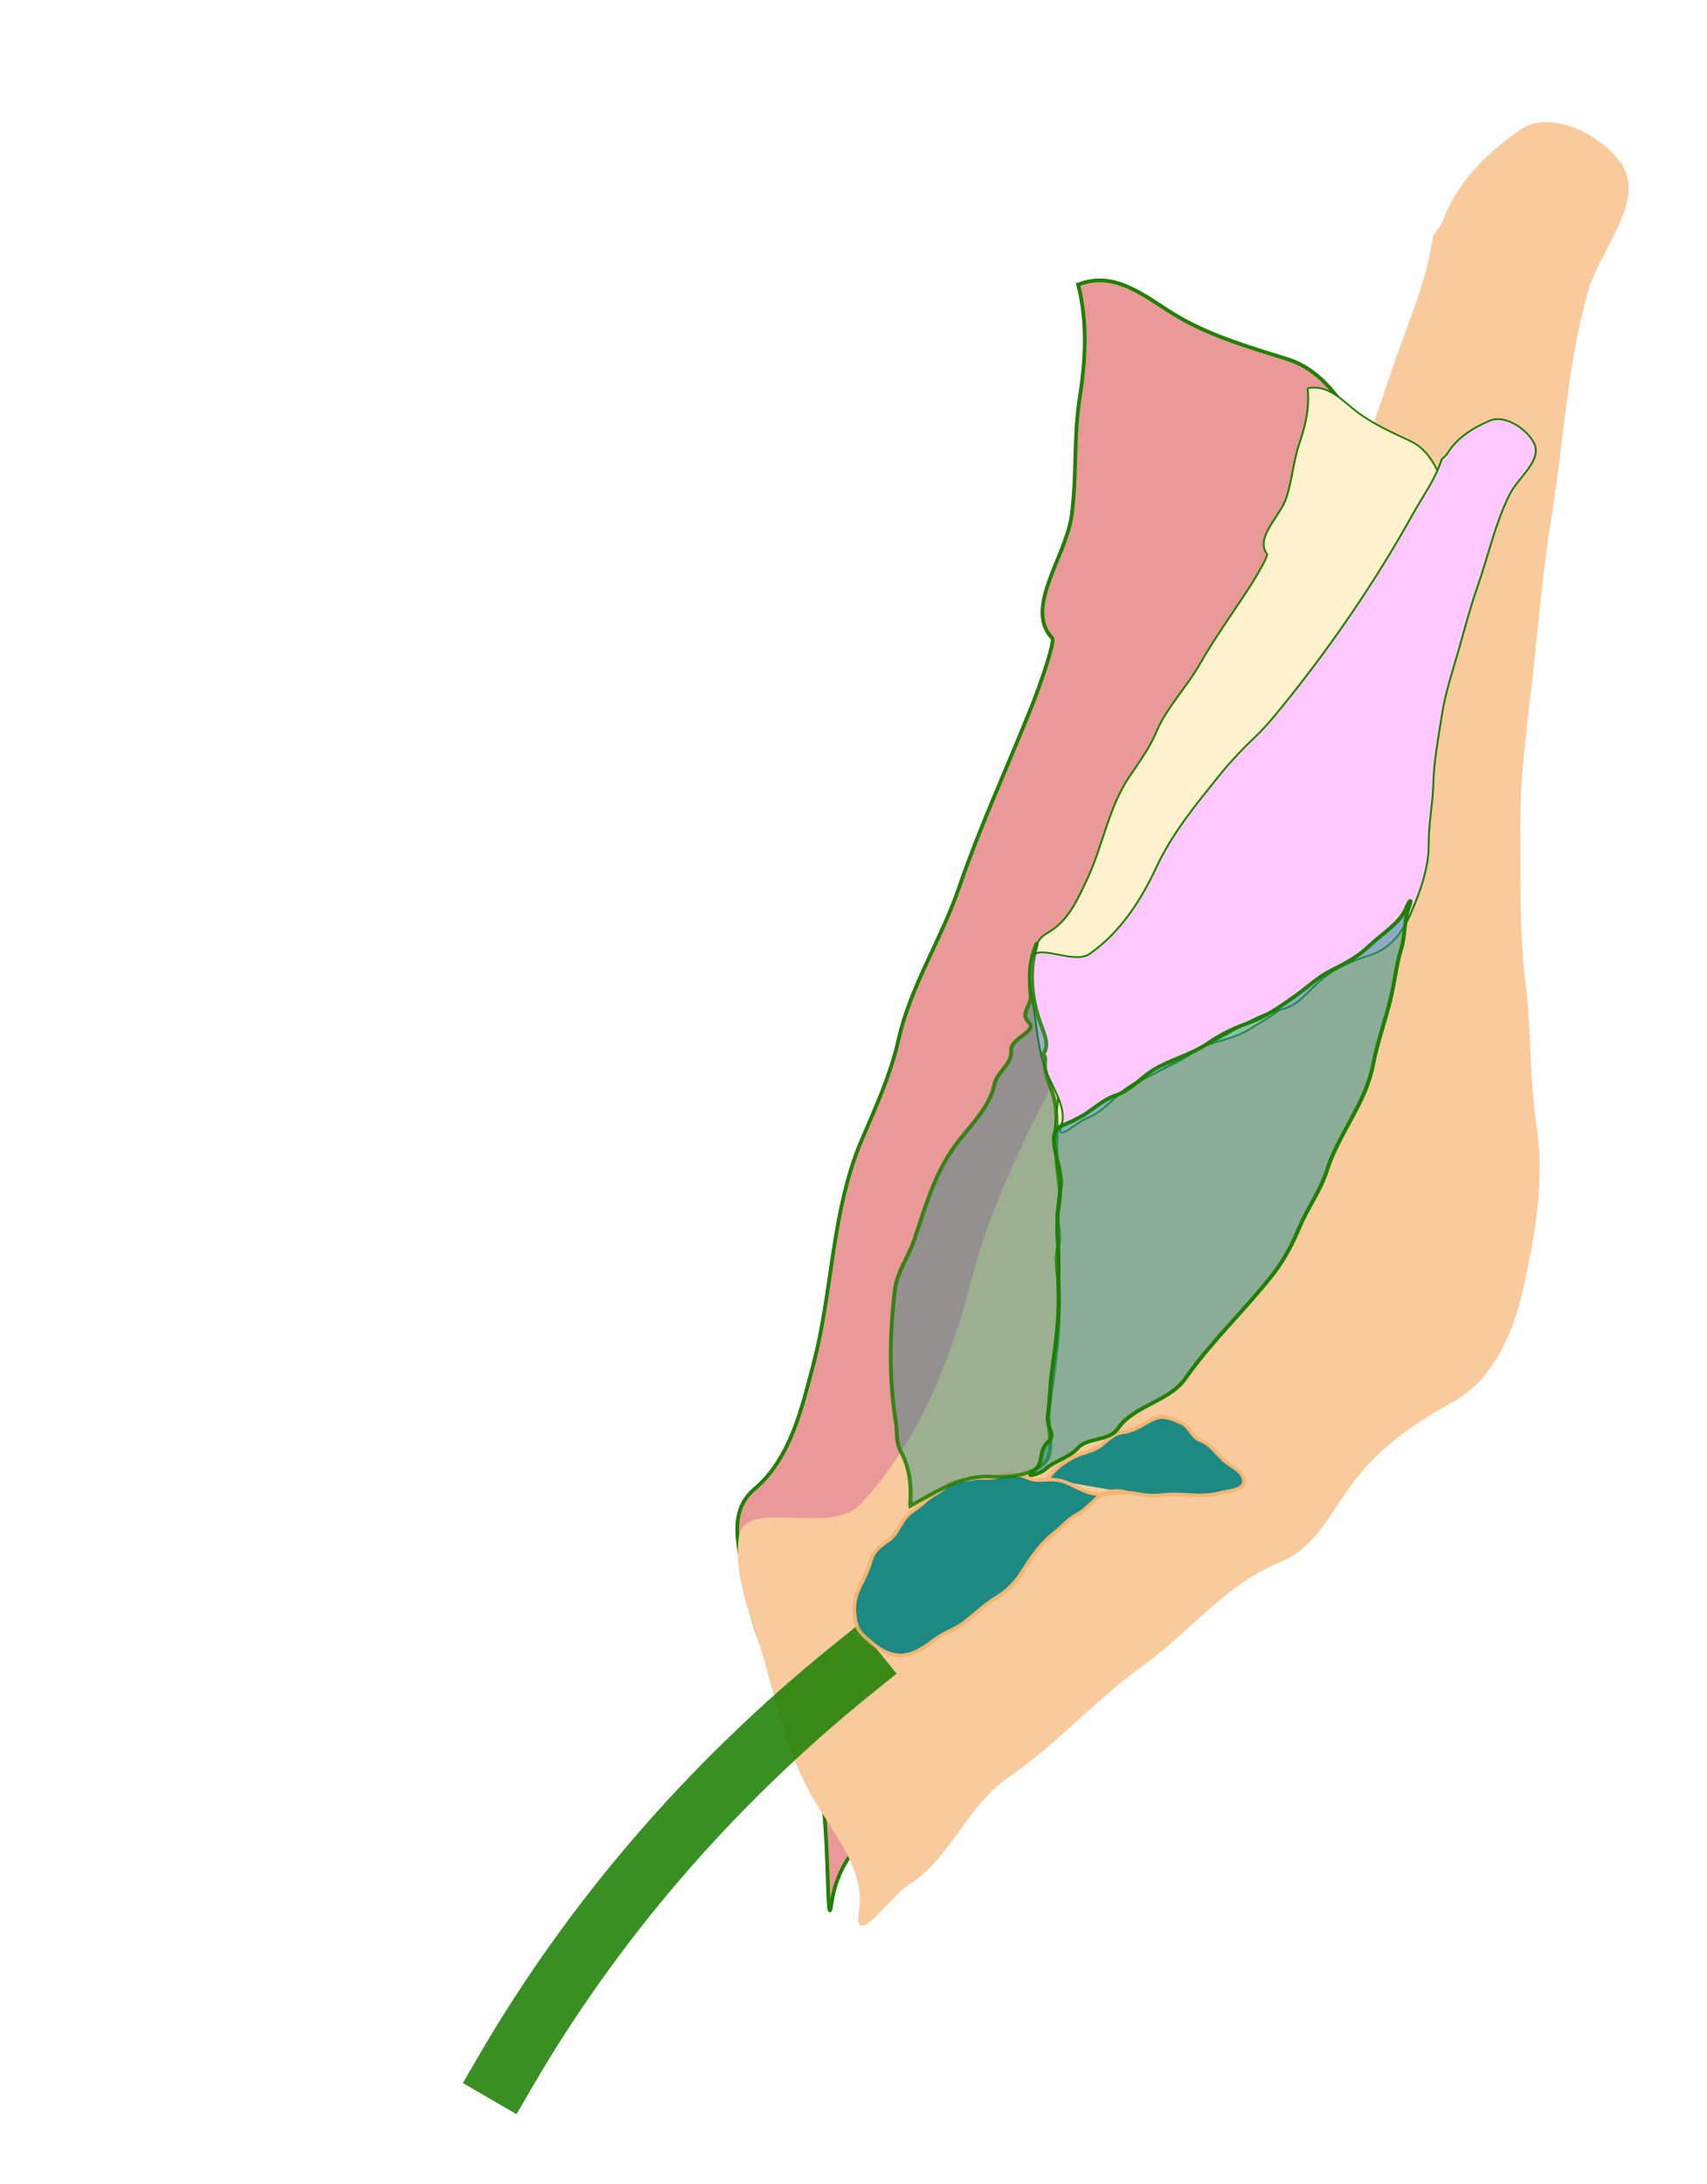
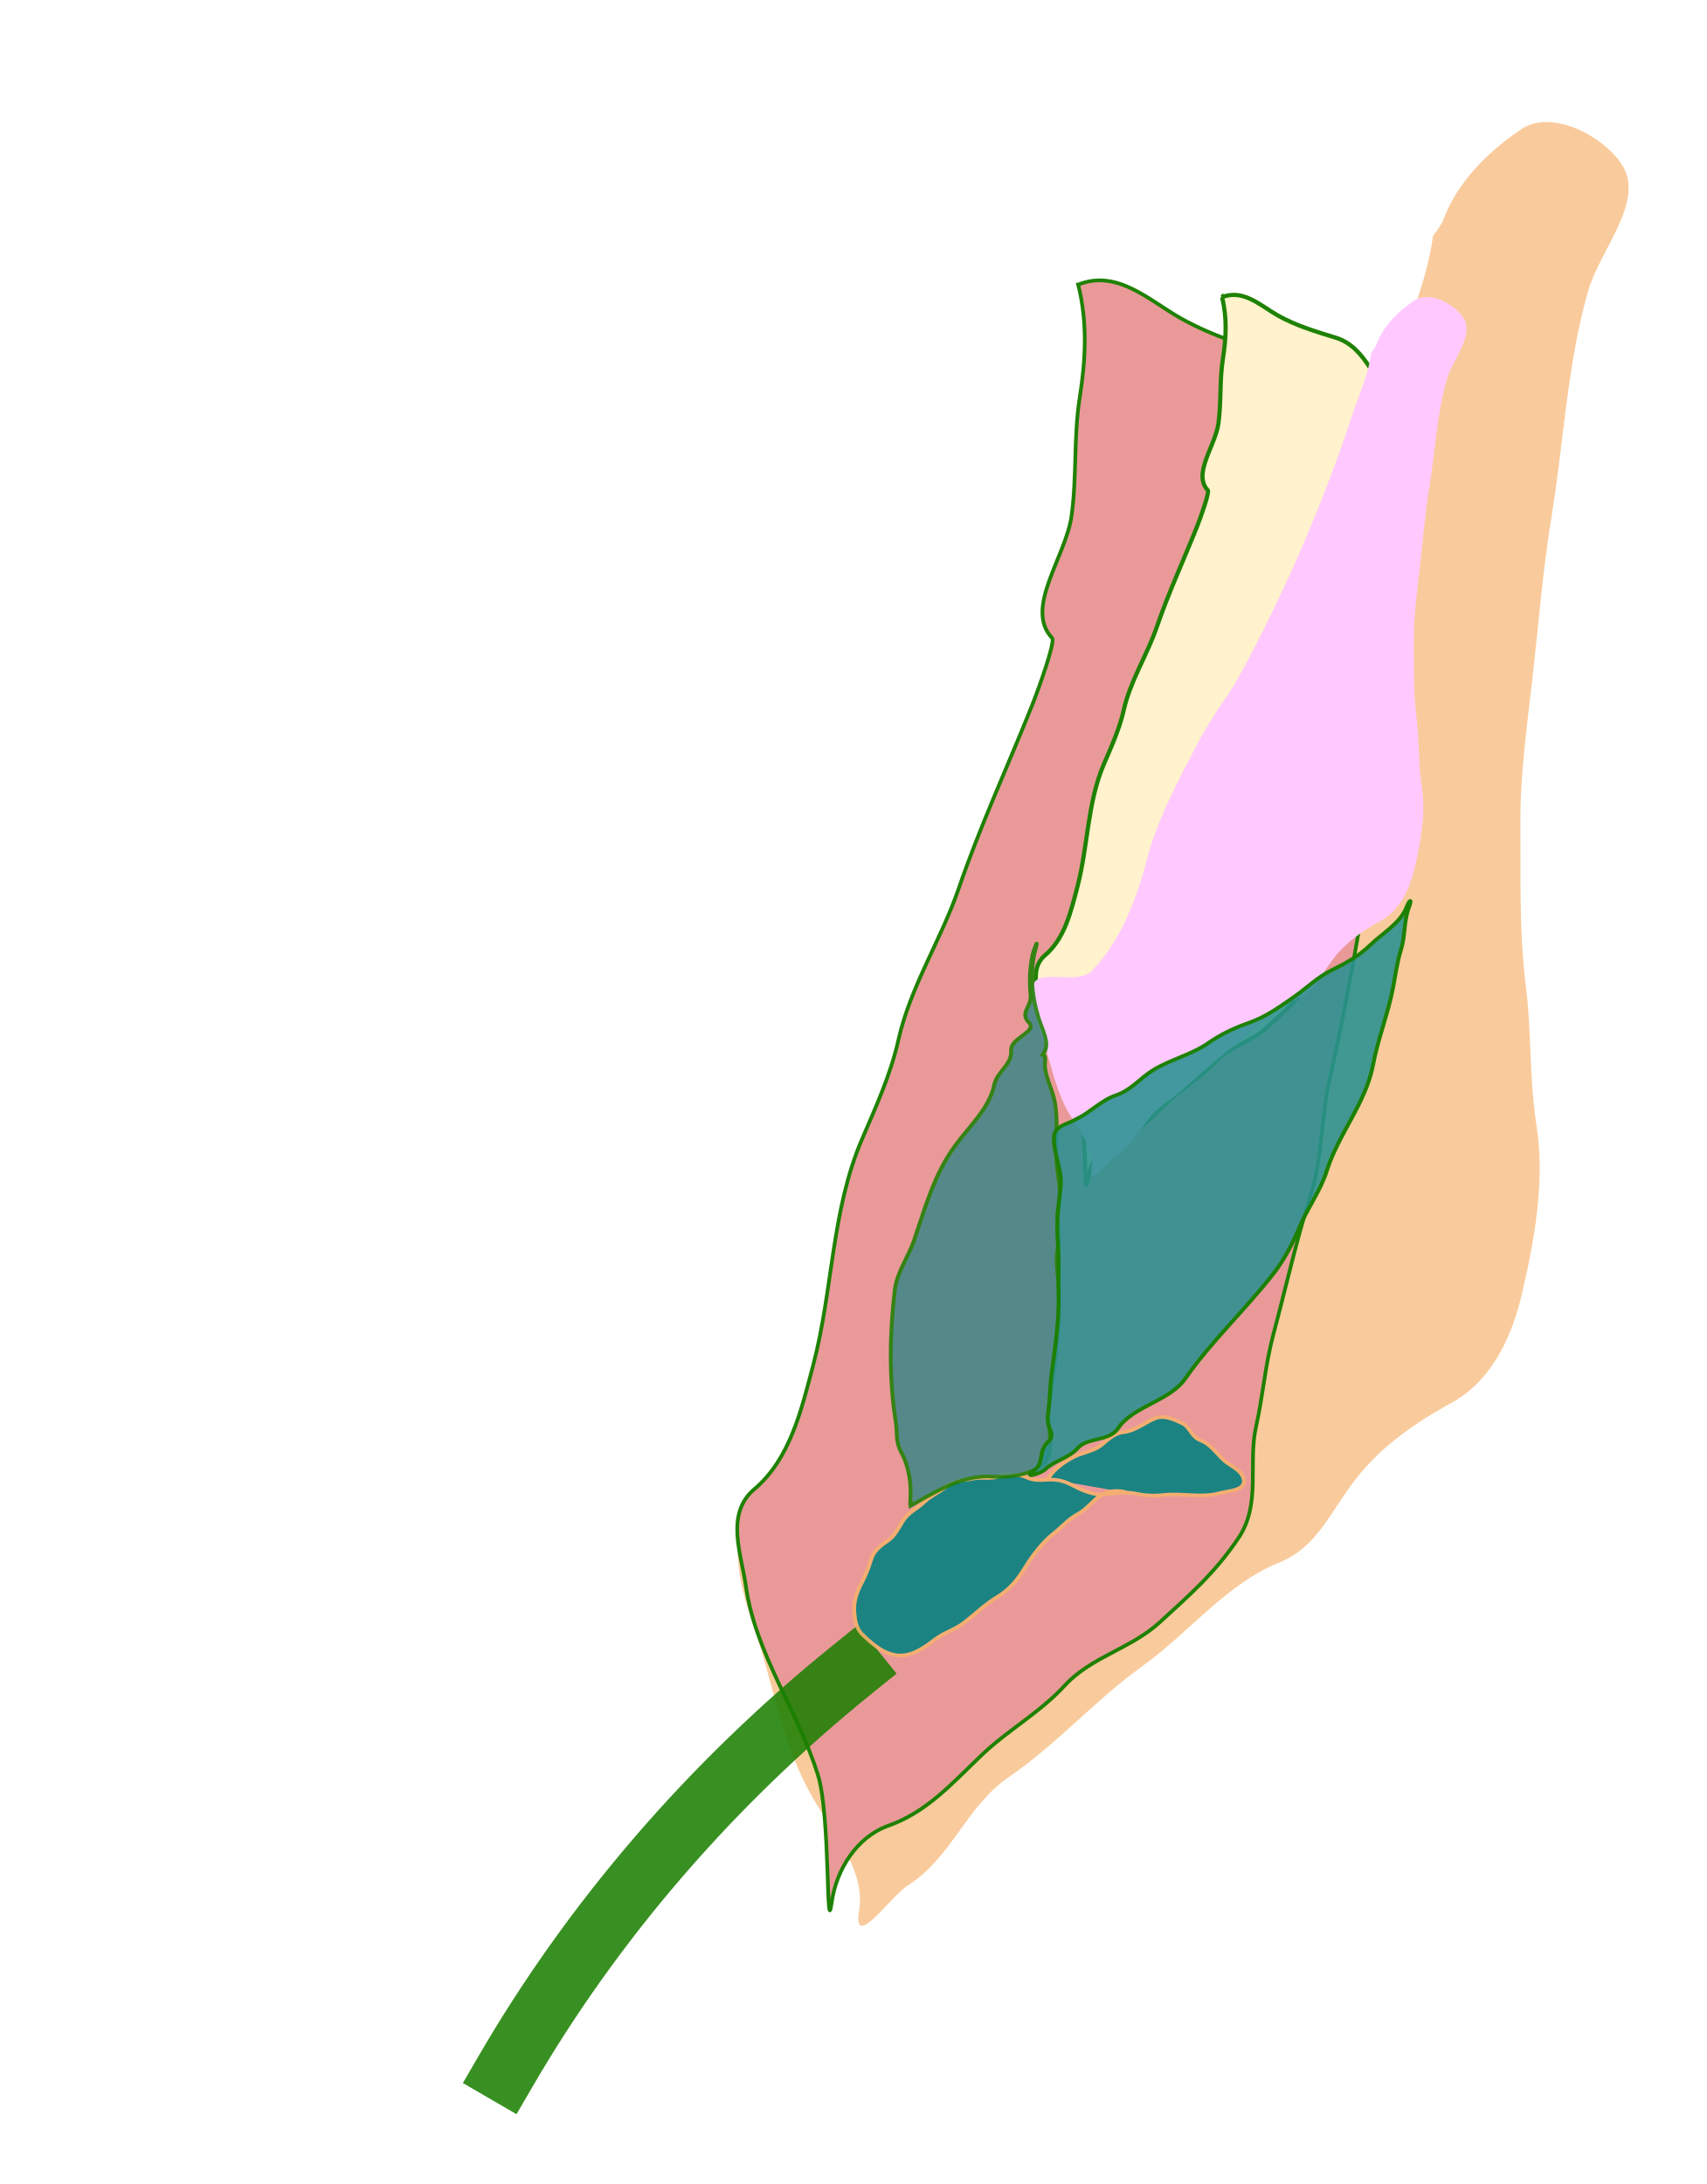
<svg xmlns="http://www.w3.org/2000/svg" width="100mm" height="128mm" id="svg-stage2" viewBox="0 0 100 123" fill="none" version="1.1">
  <defs id="defs2">
    <linearGradient id="grad" x1="0" y1="0" x2="99" y2="99" gradientUnits="userSpaceOnUse" gradientTransform="matrix(2.323711,0,0,2.323711,-716.1819,-545.6644)">
      <stop offset="0.2" stop-color="rgb(255, 135, 9)" id="stop1" />
      <stop offset="0.7" stop-color="rgb(247, 189, 248)" id="stop2" />
    </linearGradient>
    <path id="pBlomsBladHoved2" fill="#8d5280" style="font-variation-settings:normal;opacity:1;vector-effect:none;fill:#ffd5d5;fill-opacity:1;fill-rule:evenodd;stroke:#1b8000;stroke-width:1.357;stroke-linecap:square;stroke-linejoin:miter;stroke-miterlimit:4;stroke-dasharray:none;stroke-dashoffset:0;stroke-opacity:0.98;-inkscape-stroke:none;stop-color:#000000;stop-opacity:1" d="m 46.263,90.952 c -0.113,1.536 0.202,3.1 0.901,4.473 0.699,1.372 1.779,2.548 3.087,3.359 1.308,0.812 2.841,1.258 4.381,1.275 1.54,0.017 3.082,-0.395 4.408,-1.178 1.826,-1.078 3.176,-2.792 4.417,-4.51 1.241,-1.719 2.441,-3.51 4.087,-4.847 2.04,-1.658 4.63,-2.502 7.222,-2.941 2.592,-0.44 5.231,-0.509 7.842,-0.807 2.612,-0.299 5.248,-0.846 7.529,-2.151 1.141,-0.653 2.181,-1.493 3.003,-2.519 0.822,-1.026 1.421,-2.24 1.662,-3.532 0.249,-1.329 0.118,-2.706 -0.192,-4.023 -0.309,-1.316 -0.793,-2.584 -1.258,-3.854 -0.465,-1.27 -0.913,-2.553 -1.148,-3.885 -0.235,-1.332 -0.249,-2.723 0.147,-4.016 0.381,-1.242 1.123,-2.344 1.952,-3.344 0.829,-1 1.755,-1.918 2.578,-2.923 0.824,-1.005 1.553,-2.117 1.912,-3.366 0.179,-0.624 0.263,-1.279 0.215,-1.927 -0.048,-0.648 -0.231,-1.289 -0.558,-1.85 -0.335,-0.573 -0.813,-1.052 -1.342,-1.452 -0.529,-0.4 -1.11,-0.726 -1.695,-1.041 -1.168,-0.629 -2.397,-1.253 -3.211,-2.301 -0.689,-0.888 -1.018,-2.014 -1.098,-3.135 -0.08,-1.121 0.074,-2.244 0.267,-3.351 0.193,-1.107 0.426,-2.21 0.507,-3.33 0.081,-1.121 0.004,-2.271 -0.406,-3.318 -0.455,-1.161 -1.301,-2.14 -2.288,-2.902 -0.987,-0.762 -2.114,-1.322 -3.258,-1.817 -2.289,-0.99 -4.759,-1.794 -6.526,-3.553 -1.039,-1.035 -1.768,-2.343 -2.33,-3.698 -0.562,-1.355 -0.968,-2.768 -1.449,-4.153 -0.481,-1.385 -1.045,-2.758 -1.886,-3.959 -0.841,-1.201 -1.984,-2.23 -3.363,-2.728 -1.641,-0.593 -3.491,-0.389 -5.115,0.248 -1.624,0.637 -3.056,1.678 -4.415,2.773 -1.358,1.095 -2.669,2.259 -4.141,3.197 -1.472,0.937 -3.137,1.647 -4.88,1.716 -1.89,0.075 -3.717,-0.6 -5.568,-0.989 -0.925,-0.195 -1.874,-0.32 -2.817,-0.243 -0.943,0.077 -1.883,0.366 -2.638,0.935 -0.723,0.545 -1.245,1.322 -1.617,2.148 -0.372,0.826 -0.604,1.706 -0.84,2.581 -0.235,0.875 -0.477,1.753 -0.866,2.572 -0.389,0.818 -0.936,1.58 -1.681,2.095 -0.579,0.4 -1.26,0.639 -1.955,0.75 -0.695,0.11 -1.406,0.096 -2.105,0.02 -1.4,-0.153 -2.765,-0.55 -4.166,-0.685 -2.765,-0.267 -5.589,0.519 -7.929,2.016 -2.34,1.498 -4.205,3.68 -5.5,6.138 -2.59,4.916 -2.886,10.733 -2.329,16.262 0.399,3.966 1.219,7.926 2.879,11.55 1.66,3.624 4.203,6.908 7.57,9.042 1.61,1.021 3.411,1.787 4.779,3.115 1.317,1.279 2.136,2.999 2.609,4.773 0.472,1.774 0.621,3.615 0.765,5.445 0.144,1.83 0.287,3.671 0.748,5.448 0.462,1.776 1.265,3.503 2.566,4.798 1.775,1.766 4.444,2.583 6.904,2.112 2.459,-0.471 4.639,-2.215 5.636,-4.512 z" />
    <path style="fill:#b45f06;fill-opacity:1;stroke:#1b8000;stroke-width:1.083;stroke-linecap:square;stroke-opacity:0.98" d="m 32.837,108.976 c 1.75,-3.005 2.337,-6.667 1.613,-10.068 -0.834,-3.918 -3.264,-7.27 -5.471,-10.613 -1.033,-1.565 -2.037,-3.163 -3.316,-4.534 C 24.385,82.39 22.791,81.244 20.963,80.829 19.582,80.515 18.146,80.63 16.73,80.624 15.314,80.618 13.835,80.469 12.643,79.704 11.862,79.203 11.258,78.47 10.73,77.708 10.201,76.945 9.732,76.139 9.149,75.418 8.565,74.697 7.846,74.052 6.973,73.737 6.537,73.579 6.067,73.507 5.605,73.553 c -0.462,0.046 -0.914,0.214 -1.279,0.5 -0.472,0.369 -0.776,0.914 -0.984,1.476 -0.208,0.562 -0.331,1.151 -0.514,1.722 -0.183,0.571 -0.433,1.135 -0.851,1.565 -0.209,0.215 -0.458,0.393 -0.736,0.504 -0.278,0.111 -0.586,0.153 -0.881,0.103 -0.343,-0.058 -0.658,-0.238 -0.911,-0.476 -0.253,-0.238 -0.449,-0.532 -0.607,-0.842 -0.317,-0.619 -0.494,-1.304 -0.836,-1.91 -0.378,-0.669 -0.95,-1.221 -1.611,-1.613 -0.661,-0.393 -1.408,-0.631 -2.169,-0.739 -1.522,-0.216 -3.071,0.08 -4.551,0.498 -2.88,0.815 -5.605,2.093 -8.332,3.327 -2.277,1.03 -4.604,2.059 -6.483,3.707 -1.1,0.965 -2.016,2.116 -2.99,3.207 -0.974,1.091 -2.033,2.142 -3.324,2.829 -0.389,0.207 -0.797,0.379 -1.186,0.586 -0.39,0.207 -0.766,0.452 -1.059,0.781 -0.533,0.596 -0.751,1.432 -0.693,2.23 0.059,0.797 0.374,1.559 0.798,2.237 0.848,1.356 2.117,2.405 2.991,3.744 0.821,1.26 1.258,2.723 1.816,4.119 0.558,1.396 1.288,2.795 2.506,3.677 0.756,0.547 1.661,0.862 2.58,1.022 0.919,0.16 1.858,0.172 2.791,0.158 1.866,-0.029 3.807,-0.146 5.521,0.593 1.128,0.486 2.075,1.314 2.922,2.203 0.848,0.889 1.617,1.853 2.508,2.698 2.363,2.243 5.646,3.583 8.892,3.301 1.864,-0.162 3.651,-0.835 5.314,-1.693 1.663,-0.858 3.22,-1.902 4.821,-2.871 1.475,-0.892 2.992,-1.723 4.366,-2.763 1.374,-1.04 2.614,-2.314 3.345,-3.875 0.809,-1.729 0.944,-3.687 1.024,-5.594 0.079,-1.907 0.123,-3.855 0.773,-5.649 0.293,-0.808 0.719,-1.584 1.35,-2.166 0.631,-0.583 1.474,-0.949 2.333,-0.94 0.859,0.008 1.695,0.398 2.3,1.008 0.605,0.61 0.97,1.411 1.304,2.203 z" id="pBlomstLeftMainExp" />
  </defs>
-   <path style="opacity:1;fill:#ea9999;fill-opacity:1;stroke:#1b8000;stroke-width:0.217;stroke-linecap:square;stroke-dasharray:none;stroke-opacity:0.98" d="m 63.19,14.18 c 0.552,2.18 0.444,4.399 0.091,6.619 -0.366,2.304 -0.159,4.624 -0.479,6.938 -0.332,2.393 -2.8,5.415 -1.135,7.161 0.193,0.202 -0.76,2.889 -1.171,3.921 -1.426,3.582 -3.048,7.075 -4.3,10.732 -1.034,3.022 -2.846,5.778 -3.542,8.9 -0.45,2.019 -1.332,3.944 -2.147,5.85 -1.783,4.166 -1.693,8.829 -2.842,13.183 -0.69,2.614 -1.346,5.507 -3.455,7.293 -1.72,1.457 -0.763,3.787 -0.499,5.661 0.558,3.966 3.042,7.308 4.223,11.073 0.755,2.406 0.466,9.937 0.816,7.462 0.268,-1.895 1.458,-3.812 3.313,-4.47 2.28,-0.809 3.741,-2.493 5.49,-4.159 1.515,-1.443 3.405,-2.482 4.837,-4.045 1.563,-1.706 3.883,-2.16 5.585,-3.723 1.673,-1.536 3.209,-2.85 4.609,-4.935 1.351,-2.011 0.541,-4.34 1.031,-6.523 0.402,-1.791 0.54,-3.637 1.012,-5.402 0.733,-2.742 1.35,-5.52 2.206,-8.229 0.691,-2.187 0.577,-4.446 1.086,-6.69 1.336,-5.884 2.236,-11.83 3.222,-17.814 0.343,-2.08 0.493,-4.169 0.853,-6.245 0.594,-3.43 2.083,-7.682 -0.113,-10.453 -2.074,-2.617 -3.174,-6.733 -6.457,-7.75 -2.129,-0.659 -4.298,-1.296 -6.232,-2.388 -1.848,-1.043 -3.707,-2.883 -6.001,-1.967 z" id="pUtspring2VenstreToppenExp" />
-   <path id="pUtspring1HoyreToppenExp" fill="#f9cb9c" d="m 83.985,11.33 c -0.358,2.759 -1.585,5.351 -2.46,7.997 -3.307,10.002 -7.499,19.715 -12.391,29.021 -0.878,1.67 -1.808,3.31 -2.437,4.203 -1.376,1.952 -2.654,3.974 -3.768,6.108 -2.323,4.451 -4.734,8.961 -5.989,13.821 -1.229,4.763 -3.124,9.591 -6.522,13.189 -1.788,1.893 -6.81,-0.466 -7.118,1.927 -0.321,2.497 0.831,4.836 1.506,7.257 0.761,2.728 1.403,5.552 2.821,8 1.19,2.054 3.107,4.258 2.725,6.614 -0.4,2.468 1.853,-0.844 2.873,-1.482 2.526,-1.579 3.401,-4.623 5.897,-6.331 2.811,-1.923 5.073,-4.525 7.84,-6.51 2.723,-1.954 4.917,-4.821 8.022,-6.072 2.214,-0.892 2.982,-2.973 4.499,-4.918 1.509,-1.935 3.517,-3.296 5.63,-4.464 2.361,-1.305 3.528,-3.912 4.123,-6.509 0.733,-3.2 1.316,-6.511 0.814,-9.738 -0.425,-2.739 -0.283,-5.455 -0.624,-8.166 -0.398,-3.16 -0.294,-6.325 -0.316,-9.52 -0.021,-2.874 0.388,-5.685 0.715,-8.593 0.354,-3.15 0.602,-6.304 1.117,-9.445 0.718,-4.382 0.893,-8.786 2.129,-13.141 0.697,-2.457 3.387,-5.285 1.977,-7.445 C 93.961,5.468 90.929,3.86 89.141,5.083 87.132,6.459 85.374,8.193 84.533,10.529 c 0,0 -0.248,0.391 -0.248,0.391 0,0 -0.3,0.41 -0.3,0.41 z" style="stroke-width:2.324" display="inline" />
-   <path style="opacity:1;fill:#fff2cc;fill-opacity:1;stroke:#1b8000;stroke-width:0.104;stroke-linecap:square;stroke-dasharray:none;stroke-opacity:0.98" d="m 328.316,237.016 c 0.266,1.052 0.214,2.122 0.044,3.193 -0.177,1.111 -0.076,2.231 -0.231,3.347 -0.16,1.155 -1.351,2.612 -0.548,3.455 0.093,0.097 -0.367,1.394 -0.565,1.891 -0.688,1.728 -1.471,3.413 -2.074,5.177 -0.499,1.458 -1.373,2.787 -1.709,4.294 -0.217,0.974 -0.642,1.903 -1.036,2.822 -0.86,2.01 -0.817,4.26 -1.371,6.36 -0.333,1.261 -0.649,2.657 -1.667,3.519 -0.83,0.703 -0.368,1.827 -0.241,2.731 0.269,1.914 1.468,3.525 2.037,5.342 0.364,1.161 0.225,4.794 0.394,3.6 0.129,-0.914 0.703,-1.839 1.598,-2.156 1.1,-0.39 1.805,-1.203 2.649,-2.006 0.731,-0.696 1.642,-1.197 2.333,-1.951 0.754,-0.823 1.873,-1.042 2.694,-1.796 0.807,-0.741 1.548,-1.375 2.223,-2.381 0.652,-0.97 0.261,-2.094 0.497,-3.147 0.194,-0.864 0.26,-1.755 0.488,-2.606 0.354,-1.323 0.651,-2.663 1.064,-3.97 0.334,-1.055 0.278,-2.145 0.524,-3.227 0.645,-2.838 1.079,-5.707 1.554,-8.594 0.165,-1.004 0.238,-2.011 0.411,-3.013 0.287,-1.655 1.005,-3.706 -0.054,-5.043 -1,-1.263 -1.531,-3.248 -3.115,-3.739 -1.027,-0.318 -2.073,-0.625 -3.007,-1.152 -0.892,-0.503 -1.788,-1.391 -2.895,-0.949 z" id="pUtspring2VenstreToppenExp2" transform="matrix(1.075992,0.1738944,-0.1591194,0.9845701,-238.9117,-270.1986)" />
-   <path style="opacity:1;fill:#ffc9ff;fill-opacity:1;stroke:#1b8000;stroke-width:0.104;stroke-linecap:square;stroke-dasharray:none;stroke-opacity:0.98" d="m 336.041,239.881 c -0.154,1.187 -0.682,2.303 -1.059,3.442 -1.423,4.304 -3.227,8.484 -5.333,12.489 -0.378,0.719 -0.778,1.425 -1.049,1.809 -0.592,0.84 -1.142,1.71 -1.621,2.629 -1,1.915 -2.037,3.856 -2.577,5.948 -0.529,2.05 -1.344,4.127 -2.807,5.676 -0.77,0.815 -2.931,-0.201 -3.063,0.829 -0.138,1.074 0.358,2.081 0.648,3.123 0.327,1.174 0.604,2.389 1.214,3.443 0.512,0.884 1.337,1.832 1.173,2.846 -0.172,1.062 0.797,-0.363 1.236,-0.638 1.087,-0.679 1.464,-1.989 2.538,-2.725 1.21,-0.828 2.183,-1.947 3.374,-2.802 1.172,-0.841 2.116,-2.075 3.452,-2.613 0.953,-0.384 1.283,-1.279 1.936,-2.117 0.649,-0.833 1.514,-1.419 2.423,-1.921 1.016,-0.562 1.518,-1.684 1.774,-2.801 0.316,-1.377 0.566,-2.802 0.35,-4.191 -0.183,-1.179 -0.122,-2.348 -0.268,-3.514 -0.171,-1.36 -0.127,-2.722 -0.136,-4.097 -0.009,-1.237 0.167,-2.447 0.308,-3.698 0.152,-1.356 0.259,-2.713 0.481,-4.065 0.309,-1.886 0.384,-3.781 0.916,-5.655 0.3,-1.057 1.458,-2.274 0.851,-3.204 -0.467,-0.716 -1.772,-1.409 -2.542,-0.882 -0.865,0.592 -1.621,1.338 -1.983,2.343 0,0 -0.107,0.168 -0.107,0.168 0,0 -0.129,0.177 -0.129,0.177 z" id="pUtspring1HoyreToppenExp2" display="inline" transform="matrix(1.075992,0.1738944,-0.1591194,0.9845701,-238.9117,-270.1986)" />
+   <path id="pUtspring1HoyreToppenExp3" fill="#f9cb9c" d="m 83.985,11.33 c -0.358,2.759 -1.585,5.351 -2.46,7.997 -3.307,10.002 -7.499,19.715 -12.391,29.021 -0.878,1.67 -1.808,3.31 -2.437,4.203 -1.376,1.952 -2.654,3.974 -3.768,6.108 -2.323,4.451 -4.734,8.961 -5.989,13.821 -1.229,4.763 -3.124,9.591 -6.522,13.189 -1.788,1.893 -6.81,-0.466 -7.118,1.927 -0.321,2.497 0.831,4.836 1.506,7.257 0.761,2.728 1.403,5.552 2.821,8 1.19,2.054 3.107,4.258 2.725,6.614 -0.4,2.468 1.853,-0.844 2.873,-1.482 2.526,-1.579 3.401,-4.623 5.897,-6.331 2.811,-1.923 5.073,-4.525 7.84,-6.51 2.723,-1.954 4.917,-4.821 8.022,-6.072 2.214,-0.892 2.982,-2.973 4.499,-4.918 1.509,-1.935 3.517,-3.296 5.63,-4.464 2.361,-1.305 3.528,-3.912 4.123,-6.509 0.733,-3.2 1.316,-6.511 0.814,-9.738 -0.425,-2.739 -0.283,-5.455 -0.624,-8.166 -0.398,-3.16 -0.294,-6.325 -0.316,-9.52 -0.021,-2.874 0.388,-5.685 0.715,-8.593 0.354,-3.15 0.602,-6.304 1.117,-9.445 0.718,-4.382 0.893,-8.786 2.129,-13.141 0.697,-2.457 3.387,-5.285 1.977,-7.445 C 93.961,5.468 90.929,3.86 89.141,5.083 87.132,6.459 85.374,8.193 84.533,10.529 c 0,0 -0.248,0.391 -0.248,0.391 0,0 -0.3,0.41 -0.3,0.41 z" style="stroke-width:2.324" display="inline" />
+   <path id="pUtspring2VenstreToppenExp3" style="opacity:1;fill:#ea9999;fill-opacity:1;stroke:#1b8000;stroke-width:0.217;stroke-linecap:square;stroke-dasharray:none;stroke-opacity:0.98" d="m 63.19,14.18 c 0.552,2.18 0.444,4.399 0.091,6.619 -0.366,2.304 -0.159,4.624 -0.479,6.938 -0.332,2.393 -2.8,5.415 -1.135,7.161 0.193,0.202 -0.76,2.889 -1.171,3.921 -1.426,3.582 -3.048,7.075 -4.3,10.732 -1.034,3.022 -2.846,5.778 -3.542,8.9 -0.45,2.019 -1.332,3.944 -2.147,5.85 -1.783,4.166 -1.693,8.829 -2.842,13.183 -0.69,2.614 -1.346,5.507 -3.455,7.293 -1.72,1.457 -0.763,3.787 -0.499,5.661 0.558,3.966 3.042,7.308 4.223,11.073 0.755,2.406 0.466,9.937 0.816,7.462 0.268,-1.895 1.458,-3.812 3.313,-4.47 2.28,-0.809 3.741,-2.493 5.49,-4.159 1.515,-1.443 3.405,-2.482 4.837,-4.045 1.563,-1.706 3.883,-2.16 5.585,-3.723 1.673,-1.536 3.209,-2.85 4.609,-4.935 1.351,-2.011 0.541,-4.34 1.031,-6.523 0.402,-1.791 0.54,-3.637 1.012,-5.402 0.733,-2.742 1.35,-5.52 2.206,-8.229 0.691,-2.187 0.577,-4.446 1.086,-6.69 1.336,-5.884 2.236,-11.83 3.222,-17.814 0.343,-2.08 0.493,-4.169 0.853,-6.245 0.594,-3.43 2.083,-7.682 -0.113,-10.453 -2.074,-2.617 -3.174,-6.733 -6.457,-7.75 -2.129,-0.659 -4.298,-1.296 -6.232,-2.388 -1.848,-1.043 -3.707,-2.883 -6.001,-1.967 z" />
+   <path id="pUtspring2VenstreToppenExp" style="opacity:1;fill:#fff2cc;fill-opacity:1;stroke:#1b8000;stroke-width:0.245;stroke-linecap:square;stroke-dasharray:none;stroke-opacity:0.98" d="m 71.622,14.917 c 0.302,1.191 0.243,2.403 0.05,3.616 -0.2,1.258 -0.087,2.526 -0.262,3.79 -0.181,1.307 -1.53,2.958 -0.62,3.912 0.105,0.11 -0.415,1.578 -0.64,2.142 -0.779,1.956 -1.665,3.865 -2.349,5.862 -0.565,1.651 -1.554,3.156 -1.935,4.861 -0.246,1.103 -0.727,2.154 -1.173,3.196 -0.974,2.276 -0.925,4.823 -1.553,7.201 -0.377,1.428 -0.735,3.008 -1.887,3.984 -0.94,0.796 -0.417,2.069 -0.273,3.092 0.305,2.167 1.662,3.992 2.307,6.048 0.412,1.314 0.255,5.428 0.446,4.076 0.147,-1.035 0.796,-2.082 1.809,-2.442 1.245,-0.442 2.043,-1.362 2.999,-2.272 0.828,-0.788 1.86,-1.356 2.642,-2.209 0.854,-0.932 2.121,-1.18 3.051,-2.034 0.914,-0.839 1.753,-1.557 2.518,-2.695 0.738,-1.099 0.296,-2.371 0.563,-3.563 0.219,-0.978 0.295,-1.987 0.553,-2.951 0.4,-1.498 0.737,-3.015 1.205,-4.495 0.378,-1.195 0.315,-2.428 0.593,-3.654 0.73,-3.214 1.221,-6.462 1.76,-9.731 0.187,-1.136 0.27,-2.277 0.466,-3.411 0.324,-1.874 1.138,-4.196 -0.062,-5.71 -1.133,-1.43 -1.734,-3.678 -3.527,-4.233 -1.163,-0.36 -2.348,-0.708 -3.404,-1.304 -1.01,-0.57 -2.025,-1.575 -3.278,-1.075 z" />
+   <path id="pUtspring1HoyreToppenExp" fill="#f9cb9c" d="m 80.37,18.161 c -0.175,1.344 -0.773,2.607 -1.199,3.897 -1.611,4.874 -3.654,9.606 -6.038,14.141 -0.428,0.814 -0.881,1.613 -1.188,2.048 -0.67,0.951 -1.293,1.936 -1.836,2.976 -1.132,2.169 -2.307,4.366 -2.918,6.734 -0.599,2.321 -1.522,4.673 -3.178,6.427 -0.871,0.922 -3.319,-0.227 -3.468,0.939 -0.156,1.217 0.405,2.357 0.734,3.536 0.371,1.329 0.684,2.705 1.374,3.898 0.58,1.001 1.514,2.075 1.328,3.223 -0.195,1.202 0.903,-0.411 1.4,-0.722 1.231,-0.769 1.657,-2.253 2.874,-3.085 1.37,-0.937 2.472,-2.205 3.82,-3.172 1.327,-0.952 2.396,-2.349 3.909,-2.959 1.079,-0.435 1.453,-1.449 2.192,-2.396 0.735,-0.943 1.714,-1.606 2.744,-2.175 1.15,-0.636 1.719,-1.906 2.009,-3.172 0.357,-1.559 0.641,-3.173 0.397,-4.745 -0.207,-1.335 -0.138,-2.658 -0.304,-3.979 -0.194,-1.54 -0.143,-3.082 -0.154,-4.639 -0.01,-1.401 0.189,-2.77 0.348,-4.187 0.173,-1.535 0.293,-3.072 0.544,-4.602 0.35,-2.135 0.435,-4.281 1.037,-6.403 0.34,-1.197 1.65,-2.575 0.964,-3.628 -0.529,-0.811 -2.007,-1.595 -2.878,-0.999 -0.979,0.67 -1.835,1.515 -2.245,2.653 0,0 -0.121,0.191 -0.121,0.191 0,0 -0.146,0.2 -0.146,0.2 z" style="fill:#ffc9ff;fill-opacity:1;stroke-width:2.631" display="inline" />
  <path id="pStilk" style="opacity:0.88;fill:none;fill-opacity:1;stroke:#1b8000;stroke-width:3.637;stroke-linecap:square;stroke-dasharray:none;stroke-dashoffset:0;stroke-opacity:0.98" d="M 49.99,95.314 C 41.594,102.087 34.719,110.139 29.614,118.925" />
  <g transform="matrix(1.075992,0.1738944,-0.1591194,0.9845701,-22.96032,-232.696)" id="gKnoppOgUtspringToppen">
    <g id="gUtspringHoyreMidten-5" transform="matrix(0.9999652,0.0091208,-0.00763674,0.9999652,132.2432,-38.02891)">
      <path style="opacity:0.88;fill:#008080;fill-opacity:1;stroke:#f6b26b;stroke-width:0.209;stroke-linecap:square;stroke-dasharray:none;stroke-opacity:0.98" d="m 121.898,298.943 c 0.173,-0.647 0.603,-1.215 1.079,-1.669 0.387,-0.369 0.914,-0.585 1.215,-1.031 0.277,-0.411 0.509,-0.884 0.979,-1.081 0.604,-0.253 0.955,-0.834 1.452,-1.255 0.411,-0.348 0.998,-0.235 1.478,-0.139 0.485,0.097 0.655,0.633 1.212,0.7 0.564,0.068 0.982,0.485 1.459,0.767 0.394,0.233 1.012,0.279 1.278,0.726 0.389,0.653 -0.616,0.949 -1.036,1.218 -0.876,0.561 -1.969,0.546 -2.901,0.949 -0.46,0.199 -0.934,0.303 -1.447,0.333 -0.552,0.033 -1.067,0.286 -1.57,0.498 -0.512,0.216 -1.101,0.155 -1.623,0.03 -0.505,-0.121 -0.872,-0.217 -1.488,-0.025 -0.372,0.116 -0.699,0.308 -1.206,0.218 -0.507,-0.09 -1.089,0.029 -1.475,0.347 -0.39,0.321 -0.888,0.278 -1.332,0.536 -0.41,0.238 -0.985,0.332 -1.212,0.749 -0.271,0.499 -0.694,0.785 -0.994,1.327 -0.252,0.454 -0.651,0.787 -0.816,1.32 -0.152,0.487 -0.207,1.012 -0.54,1.419 -0.31,0.377 -0.589,0.795 -0.599,1.302 -0.01,0.518 -0.076,1.013 -0.183,1.533 -0.118,0.577 -0.156,1.16 0.053,1.773 0.142,0.417 0.303,0.828 0.712,1.082 0.566,0.351 1.209,0.699 1.874,0.68 0.903,-0.025 1.5,-0.83 1.971,-1.493 0.373,-0.524 0.915,-0.86 1.292,-1.403 0.449,-0.647 0.831,-1.346 1.354,-1.935 0.455,-0.513 0.765,-1.128 0.953,-1.787 0.267,-0.938 0.565,-1.881 1.124,-2.692 0.322,-0.466 0.554,-1.009 0.946,-1.414 0.349,-0.36 0.516,-0.737 0.771,-1.174 0.327,-0.562 0.922,-0.859 1.568,-0.819" id="path112-7-3" transform="matrix(0.9959708,0.09800481,-0.08205828,0.9959708,-103.731,28.56423)" />
-       <path style="opacity:0.88;fill:#008080;fill-opacity:0.418;stroke:#1b8000;stroke-width:0.209;stroke-linecap:square;stroke-dasharray:none;stroke-opacity:0.98" d="m 115.136,302.53 c -0.127,-0.702 0.017,0.378 -0.085,-0.238 -0.161,-0.977 -0.518,-1.931 -1.164,-2.68 -0.424,-0.491 -0.449,-1.044 -0.671,-1.593 -0.972,-2.406 -1.54,-4.946 -1.873,-7.505 -0.137,-1.056 0.254,-2.076 0.321,-3.129 0.126,-1.998 0.135,-4.017 0.826,-5.964 0.475,-1.337 1.276,-2.645 1.204,-4.077 -0.039,-0.767 0.653,-1.421 0.41,-2.165 -0.241,-0.737 1.145,-1.48 0.524,-1.883 -0.607,-0.394 -0.073,-0.971 -0.264,-1.531 -0.256,-0.75 -0.422,-1.517 -0.464,-2.326 -0.013,-0.253 0.08,-1.213 0.072,-0.478 -0.014,1.379 0.413,2.715 1.096,3.919 0.335,0.59 0.985,1.317 0.763,1.915 -0.159,0.428 0.078,-0.234 0.188,0.507 0.109,0.736 0.723,1.359 1.048,2.104 0.495,1.132 0.593,2.387 0.979,3.555 0.264,0.799 0.676,1.589 0.672,2.428 -0.003,0.74 0.513,1.415 0.517,2.16 0.004,0.805 0.365,1.57 0.588,2.342 0.66,2.285 0.883,4.655 1.146,7.027 0.125,1.124 1.102,2.478 0.405,3.375 -0.568,0.731 -1.482,1.172 -2.365,1.349 -1.395,0.28 -2.425,1.348 -3.363,2.338 -0.172,0.181 -0.342,0.366 -0.509,0.549 z" id="pOevreVenstreBled-5" transform="matrix(0.9959708,0.09800481,-0.08205828,0.9959708,-103.731,28.56423)" />
-       <path style="opacity:1;fill:#299191;fill-opacity:0.526;stroke:#1b8000;stroke-width:0.209;stroke-linecap:square;stroke-dasharray:none;stroke-opacity:0.98" d="m 118.482,278.026 c 0.616,-0.59 0.986,-1.4 1.688,-1.906 0.703,-0.506 1.003,-1.307 1.548,-1.946 0.759,-0.891 1.804,-1.474 2.529,-2.403 0.522,-0.669 1.117,-1.233 1.806,-1.739 0.825,-0.605 1.437,-1.42 2.06,-2.228 0.51,-0.662 0.909,-1.413 1.511,-1.989 0.634,-0.607 1.241,-1.22 1.677,-2.011 0.493,-0.895 1.278,-1.709 1.386,-2.728 0.051,-0.478 0.182,-0.62 0.125,-0.006 -0.077,0.834 0.204,1.658 0.17,2.495 -0.031,0.765 0.059,1.508 0.108,2.278 0.101,1.567 -0.083,3.133 0.021,4.705 0.151,2.277 -0.855,4.453 -0.949,6.715 -0.051,1.209 -0.485,2.369 -0.637,3.56 -0.13,1.011 -0.34,2.093 -0.719,3.064 -0.965,2.472 -2.304,4.784 -3.149,7.305 -0.515,1.535 -2.327,2.322 -2.808,3.828 -0.286,0.895 -1.471,0.958 -1.822,1.724 -0.321,0.701 -1.044,1.067 -1.414,1.718 -0.153,0.269 -1.081,0.929 -0.544,0.203 0.432,-0.585 -0.08,-1.134 0.338,-1.856 0.326,-0.563 -0.308,-0.7 -0.385,-1.476 -0.082,-0.827 -0.291,-1.644 -0.387,-2.476 -0.178,-1.537 -0.324,-3.075 -0.727,-4.583 -0.254,-0.949 -0.414,-1.911 -0.726,-2.851 -0.349,-1.048 -0.495,-2.125 -0.631,-3.228 -0.124,-1.005 -0.857,-1.813 -1.042,-2.785 -0.123,-0.65 0.616,-0.965 0.974,-1.384 z" id="path115-1-1" transform="matrix(0.9959708,0.09800481,-0.08205828,0.9959708,-103.731,28.56423)" />
+       <path style="opacity:0.88;fill:#008080;fill-opacity:0.72;stroke:#1b8000;stroke-width:0.209;stroke-linecap:square;stroke-dasharray:none;stroke-opacity:0.98" d="m 115.136,302.53 c -0.127,-0.702 0.017,0.378 -0.085,-0.238 -0.161,-0.977 -0.518,-1.931 -1.164,-2.68 -0.424,-0.491 -0.449,-1.044 -0.671,-1.593 -0.972,-2.406 -1.54,-4.946 -1.873,-7.505 -0.137,-1.056 0.254,-2.076 0.321,-3.129 0.126,-1.998 0.135,-4.017 0.826,-5.964 0.475,-1.337 1.276,-2.645 1.204,-4.077 -0.039,-0.767 0.653,-1.421 0.41,-2.165 -0.241,-0.737 1.145,-1.48 0.524,-1.883 -0.607,-0.394 -0.073,-0.971 -0.264,-1.531 -0.256,-0.75 -0.422,-1.517 -0.464,-2.326 -0.013,-0.253 0.08,-1.213 0.072,-0.478 -0.014,1.379 0.413,2.715 1.096,3.919 0.335,0.59 0.985,1.317 0.763,1.915 -0.159,0.428 0.078,-0.234 0.188,0.507 0.109,0.736 0.723,1.359 1.048,2.104 0.495,1.132 0.593,2.387 0.979,3.555 0.264,0.799 0.676,1.589 0.672,2.428 -0.003,0.74 0.513,1.415 0.517,2.16 0.004,0.805 0.365,1.57 0.588,2.342 0.66,2.285 0.883,4.655 1.146,7.027 0.125,1.124 1.102,2.478 0.405,3.375 -0.568,0.731 -1.482,1.172 -2.365,1.349 -1.395,0.28 -2.425,1.348 -3.363,2.338 -0.172,0.181 -0.342,0.366 -0.509,0.549 z" id="pOevreVenstreBled-5" transform="matrix(0.9959708,0.09800481,-0.08205828,0.9959708,-103.731,28.56423)" />
+       <path style="opacity:1;fill:#299191;fill-opacity:0.881;stroke:#1b8000;stroke-width:0.209;stroke-linecap:square;stroke-dasharray:none;stroke-opacity:0.98" d="m 118.482,278.026 c 0.616,-0.59 0.986,-1.4 1.688,-1.906 0.703,-0.506 1.003,-1.307 1.548,-1.946 0.759,-0.891 1.804,-1.474 2.529,-2.403 0.522,-0.669 1.117,-1.233 1.806,-1.739 0.825,-0.605 1.437,-1.42 2.06,-2.228 0.51,-0.662 0.909,-1.413 1.511,-1.989 0.634,-0.607 1.241,-1.22 1.677,-2.011 0.493,-0.895 1.278,-1.709 1.386,-2.728 0.051,-0.478 0.182,-0.62 0.125,-0.006 -0.077,0.834 0.204,1.658 0.17,2.495 -0.031,0.765 0.059,1.508 0.108,2.278 0.101,1.567 -0.083,3.133 0.021,4.705 0.151,2.277 -0.855,4.453 -0.949,6.715 -0.051,1.209 -0.485,2.369 -0.637,3.56 -0.13,1.011 -0.34,2.093 -0.719,3.064 -0.965,2.472 -2.304,4.784 -3.149,7.305 -0.515,1.535 -2.327,2.322 -2.808,3.828 -0.286,0.895 -1.471,0.958 -1.822,1.724 -0.321,0.701 -1.044,1.067 -1.414,1.718 -0.153,0.269 -1.081,0.929 -0.544,0.203 0.432,-0.585 -0.08,-1.134 0.338,-1.856 0.326,-0.563 -0.308,-0.7 -0.385,-1.476 -0.082,-0.827 -0.291,-1.644 -0.387,-2.476 -0.178,-1.537 -0.324,-3.075 -0.727,-4.583 -0.254,-0.949 -0.414,-1.911 -0.726,-2.851 -0.349,-1.048 -0.495,-2.125 -0.631,-3.228 -0.124,-1.005 -0.857,-1.813 -1.042,-2.785 -0.123,-0.65 0.616,-0.965 0.974,-1.384 z" id="path115-1-1" transform="matrix(0.9959708,0.09800481,-0.08205828,0.9959708,-103.731,28.56423)" />
    </g>
  </g>
</svg>
